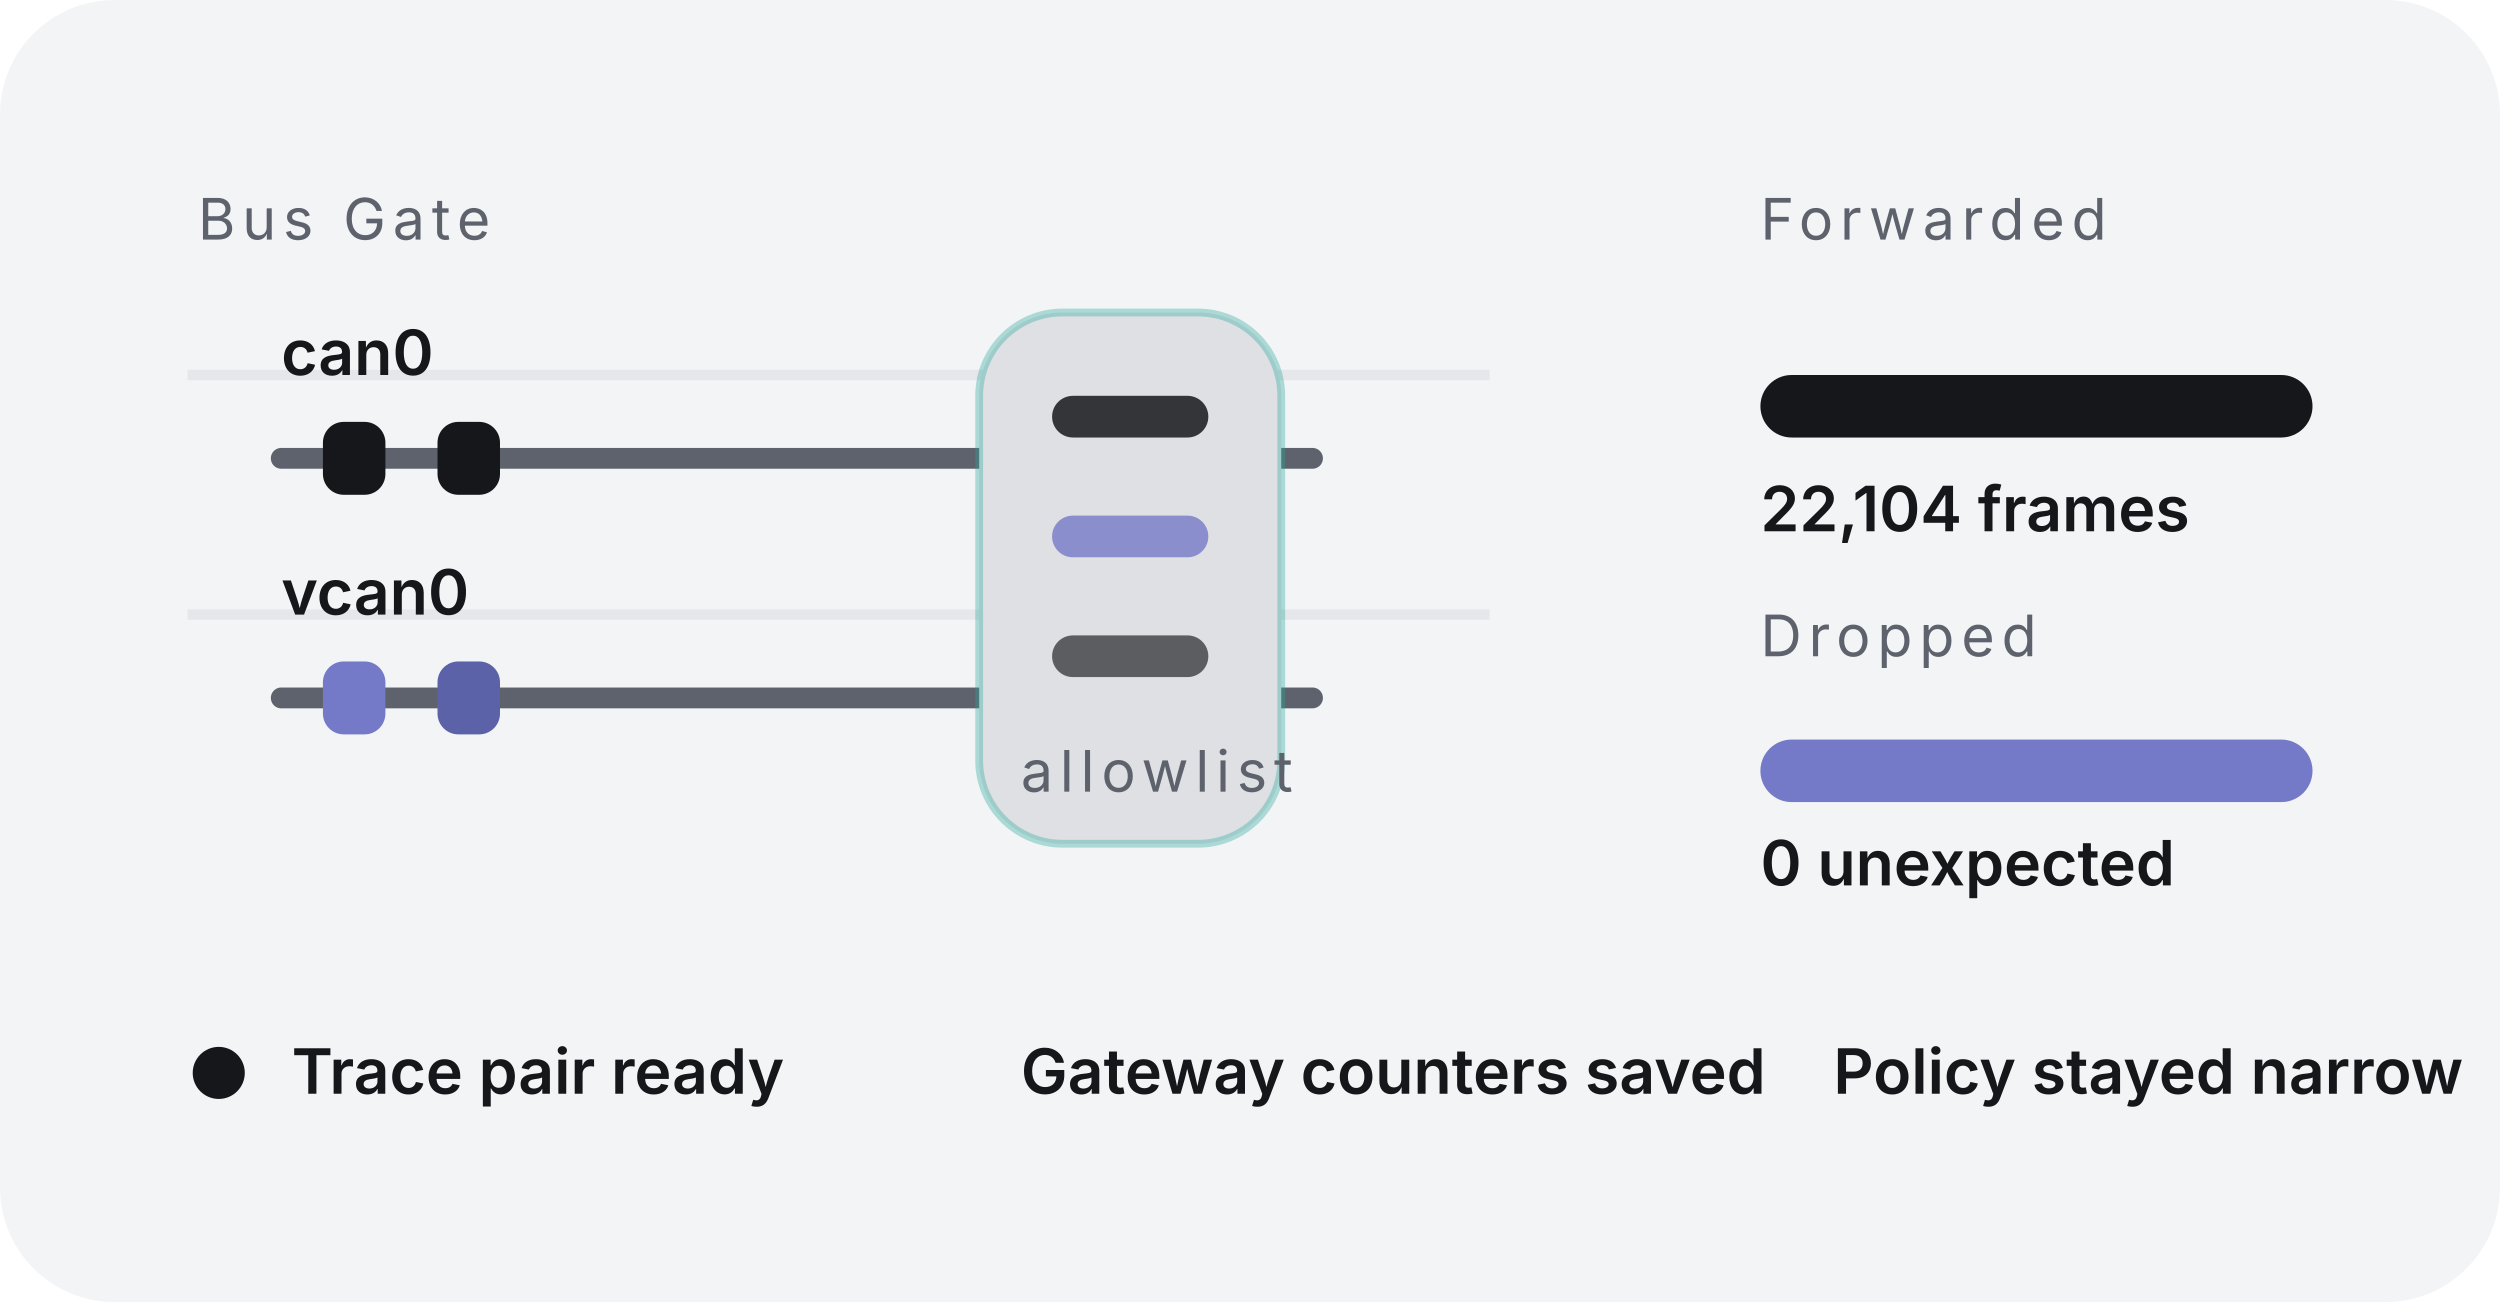
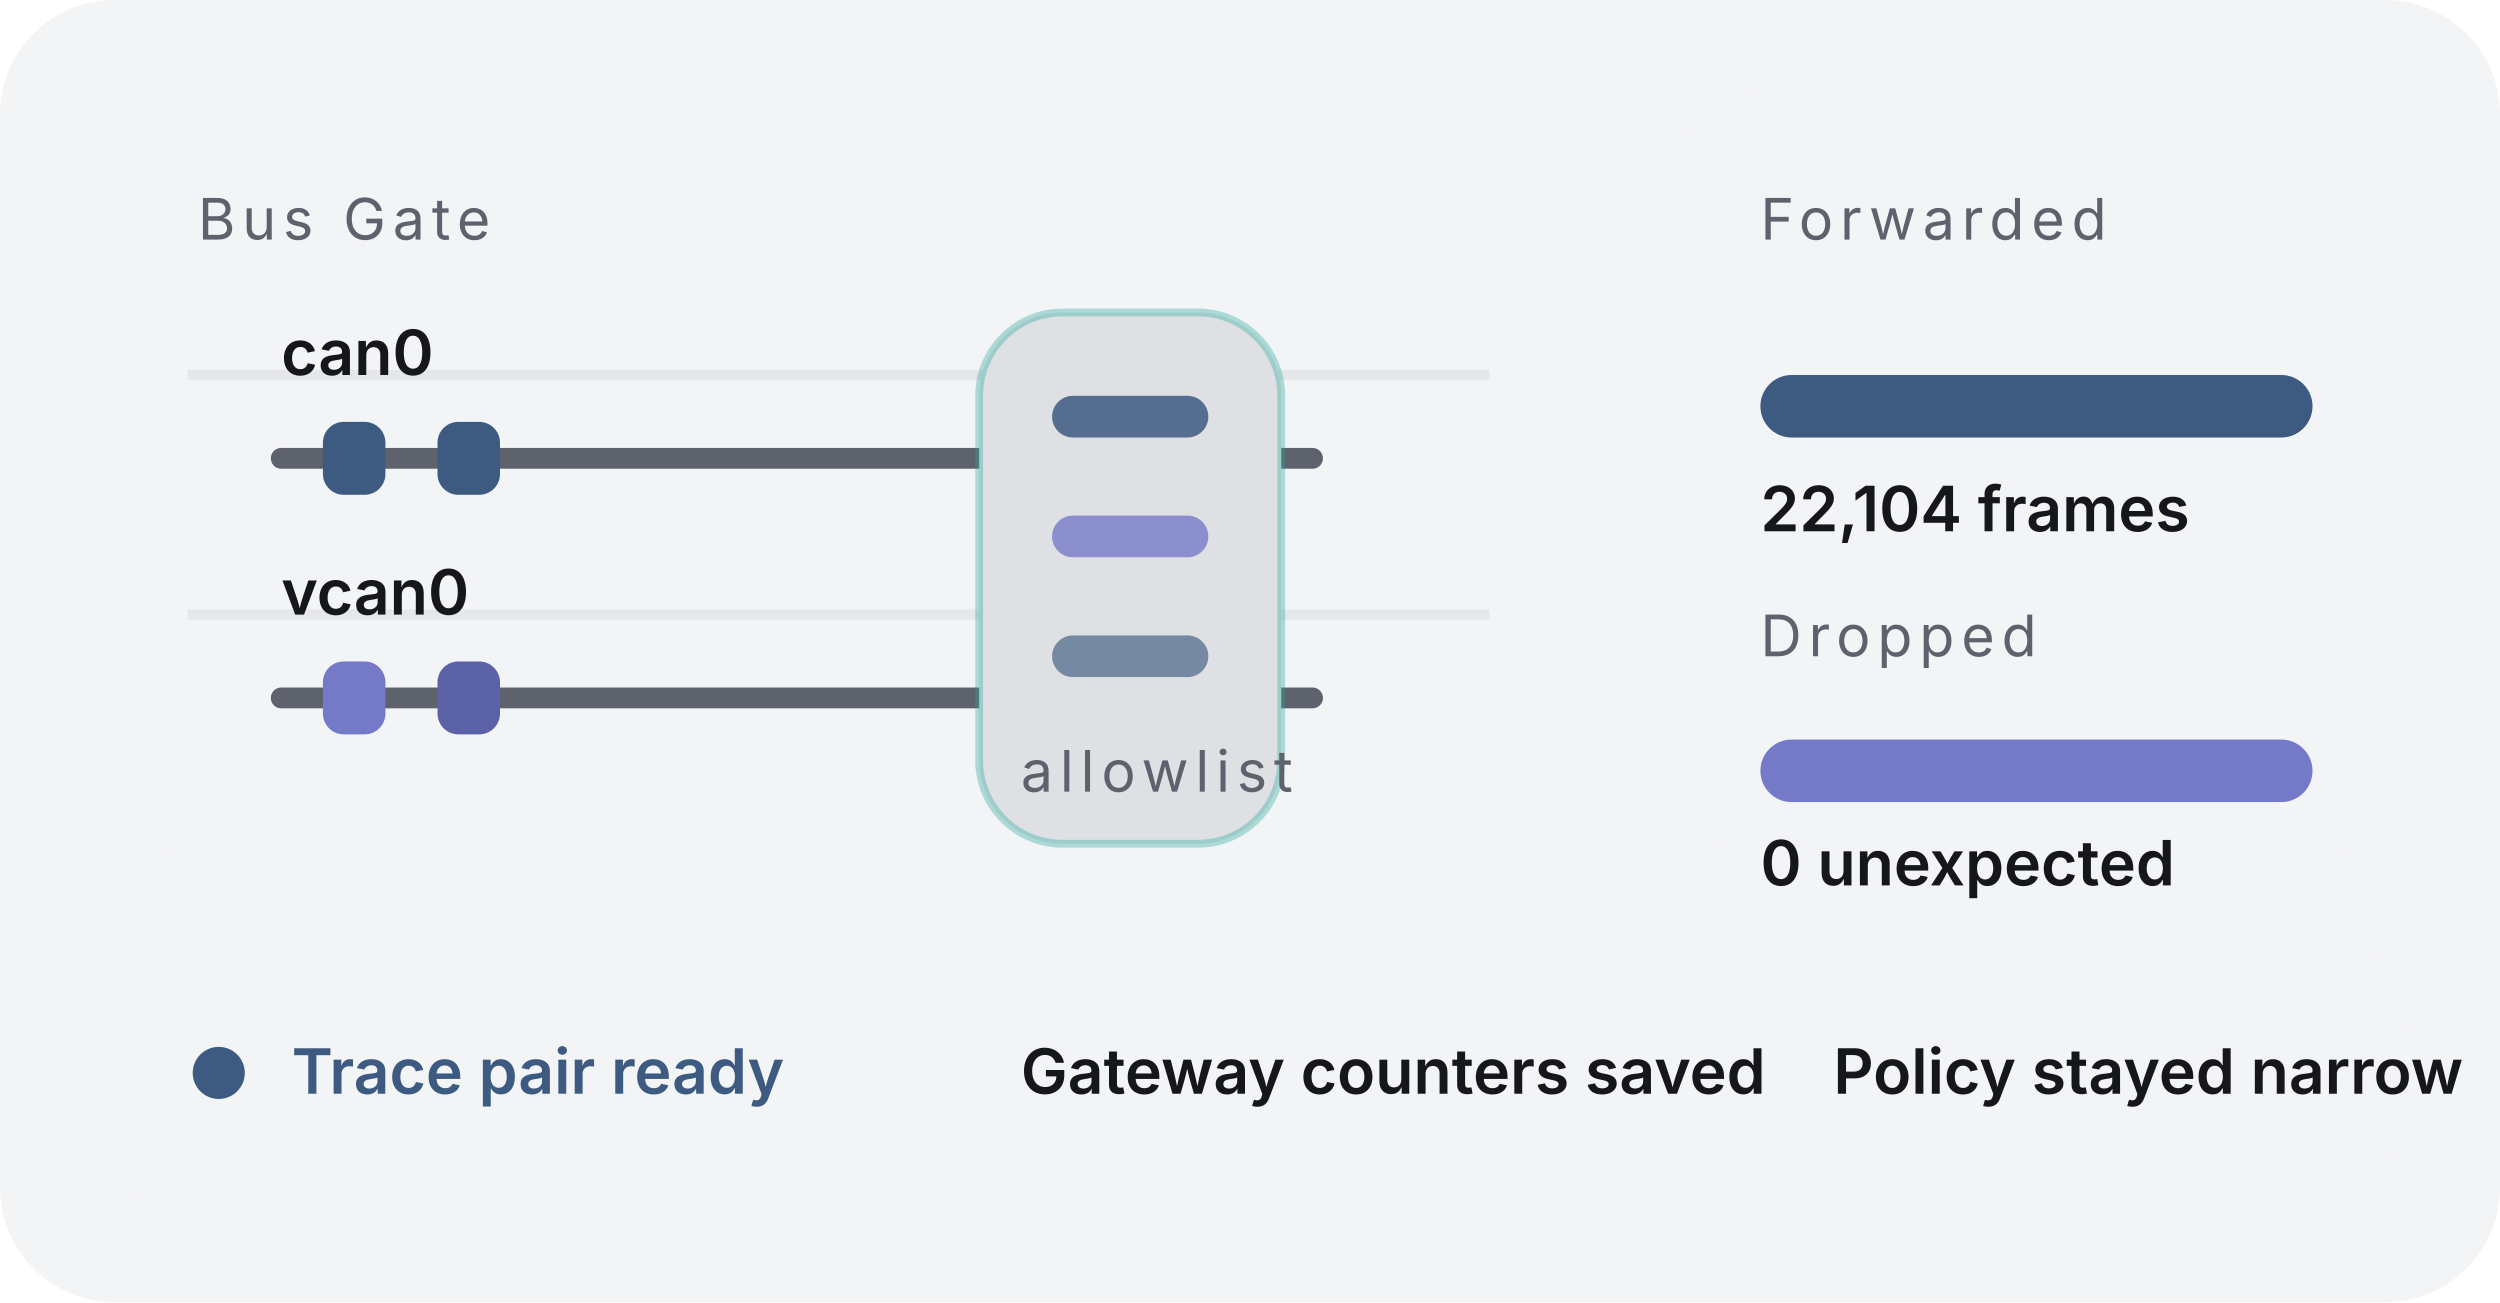
<svg xmlns="http://www.w3.org/2000/svg" viewBox="0 0 480 250" fill="none">
  <style>
    .bg { fill: #f3f4f6; }
    .panel { fill: #f3f4f6; }
    .line { stroke: #e5e7eb; stroke-width: 2; }
    .bus { stroke: #5d626c; stroke-width: 4; stroke-linecap: round; }
    .gate { fill: #dfe0e3; stroke: rgba(38,166,154,0.35); stroke-width: 1.5; }
    .packet-a { animation: packetA 3.8s linear infinite; }
    .packet-b { animation: packetB 3.8s linear infinite 0.8s; }
    .counter-a, .counter-b {
      transform-box: fill-box;
      transform-origin: left center;
    }
    .counter-a { animation: growA 4.2s ease-in-out infinite; }
    .counter-b { animation: growB 4.2s ease-in-out infinite; }
    .pulse { animation: pulse 1.8s ease-in-out infinite; }
    .label { fill: #5d626c; font: 11px Inter, Arial, sans-serif; letter-spacing: 0.12em; text-transform: uppercase; }
    .value { fill: #16171b; font: 600 12px Inter, Arial, sans-serif; }
-     .key { fill: #16171b; font: 600 12px Inter, Arial, sans-serif; }
+     .key { fill: #3d5a80; font: 600 12px Inter, Arial, sans-serif; }
    @keyframes packetA {
      0% { transform: translateX(-120px); opacity: 0; }
      10% { opacity: 1; }
      48% { transform: translateX(182px); opacity: 1; }
      55% { transform: translateX(182px); opacity: 0; }
      100% { transform: translateX(182px); opacity: 0; }
    }
    @keyframes packetB {
      0% { transform: translateX(-140px); opacity: 0; }
      14% { opacity: 1; }
      54% { transform: translateX(206px); opacity: 1; }
      62% { transform: translateX(206px); opacity: 0; }
      100% { transform: translateX(206px); opacity: 0; }
    }
    @keyframes growA {
      0%, 18% { transform: scaleX(0.22); }
      38%, 100% { transform: scaleX(0.94); }
    }
    @keyframes growB {
      0%, 20% { transform: scaleX(0.1); }
      42%, 100% { transform: scaleX(0.48); }
    }
    @keyframes pulse {
      0%, 100% { opacity: 0.45; }
      50% { opacity: 1; }
    }
    @media (prefers-reduced-motion: reduce) {
      .packet-a, .packet-b, .counter-a, .counter-b, .pulse { animation: none !important; }
    }
  </style>
  <rect class="bg" x="0" y="0" width="480" height="250" rx="22" />
  <rect class="panel" x="18" y="18" width="286" height="146" rx="18" />
  <rect class="panel" x="320" y="18" width="142" height="146" rx="18" />
  <rect class="panel" x="18" y="180" width="444" height="52" rx="18" />
  <line class="line" x1="36" y1="72" x2="286" y2="72" />
  <line class="line" x1="36" y1="118" x2="286" y2="118" />
  <line class="bus" x1="54" y1="88" x2="252" y2="88" />
  <line class="bus" x1="54" y1="134" x2="252" y2="134" />
  <rect class="gate" x="188" y="60" width="58" height="102" rx="16" />
-   <rect x="202" y="76" width="30" height="8" rx="4" fill="#16171b" opacity="0.85" />
+   <rect x="202" y="76" width="30" height="8" rx="4" fill="#3d5a80" opacity="0.85" />
  <rect x="202" y="99" width="30" height="8" rx="4" fill="#7479c8" opacity="0.8" />
-   <rect x="202" y="122" width="30" height="8" rx="4" fill="#16171b" opacity="0.65" />
+   <rect x="202" y="122" width="30" height="8" rx="4" fill="#3d5a80" opacity="0.65" />
  <g class="packet-a">
-     <rect x="62" y="81" width="12" height="14" rx="4" fill="#16171b" />
-     <rect x="84" y="81" width="12" height="14" rx="4" fill="#16171b" />
+     <rect x="62" y="81" width="12" height="14" rx="4" fill="#3d5a80" />
+     <rect x="84" y="81" width="12" height="14" rx="4" fill="#3d5a80" />
  </g>
  <g class="packet-b">
    <rect x="62" y="127" width="12" height="14" rx="4" fill="#7479c8" />
    <rect x="84" y="127" width="12" height="14" rx="4" fill="#5b62a7" />
  </g>
  <text class="label" x="38" y="46">Bus Gate</text>
  <text class="value" x="54" y="72">can0</text>
  <text class="value" x="54" y="118">vcan0</text>
  <text class="label" x="196" y="152">allowlist</text>
  <text class="label" x="338" y="46">Forwarded</text>
  <rect x="338" y="72" width="106" height="12" rx="6" fill="#e5e7eb" />
-   <rect class="counter-a" x="338" y="72" width="106" height="12" rx="6" fill="#16171b" />
+   <rect class="counter-a" x="338" y="72" width="106" height="12" rx="6" fill="#3d5a80" />
  <text class="value" x="338" y="102">22,104 frames</text>
  <text class="label" x="338" y="126">Dropped</text>
  <rect x="338" y="142" width="106" height="12" rx="6" fill="#e5e7eb" />
  <rect class="counter-b" x="338" y="142" width="106" height="12" rx="6" fill="#7479c8" />
  <text class="value" x="338" y="170">0 unexpected</text>
-   <circle class="pulse" cx="42" cy="206" r="5" fill="#16171b" />
+   <circle class="pulse" cx="42" cy="206" r="5" fill="#3d5a80" />
  <text class="key" x="56" y="210">Trace pair ready</text>
  <text class="value" x="196" y="210">Gateway counters saved</text>
  <text class="value" x="352" y="210">Policy stayed narrow</text>
</svg>
